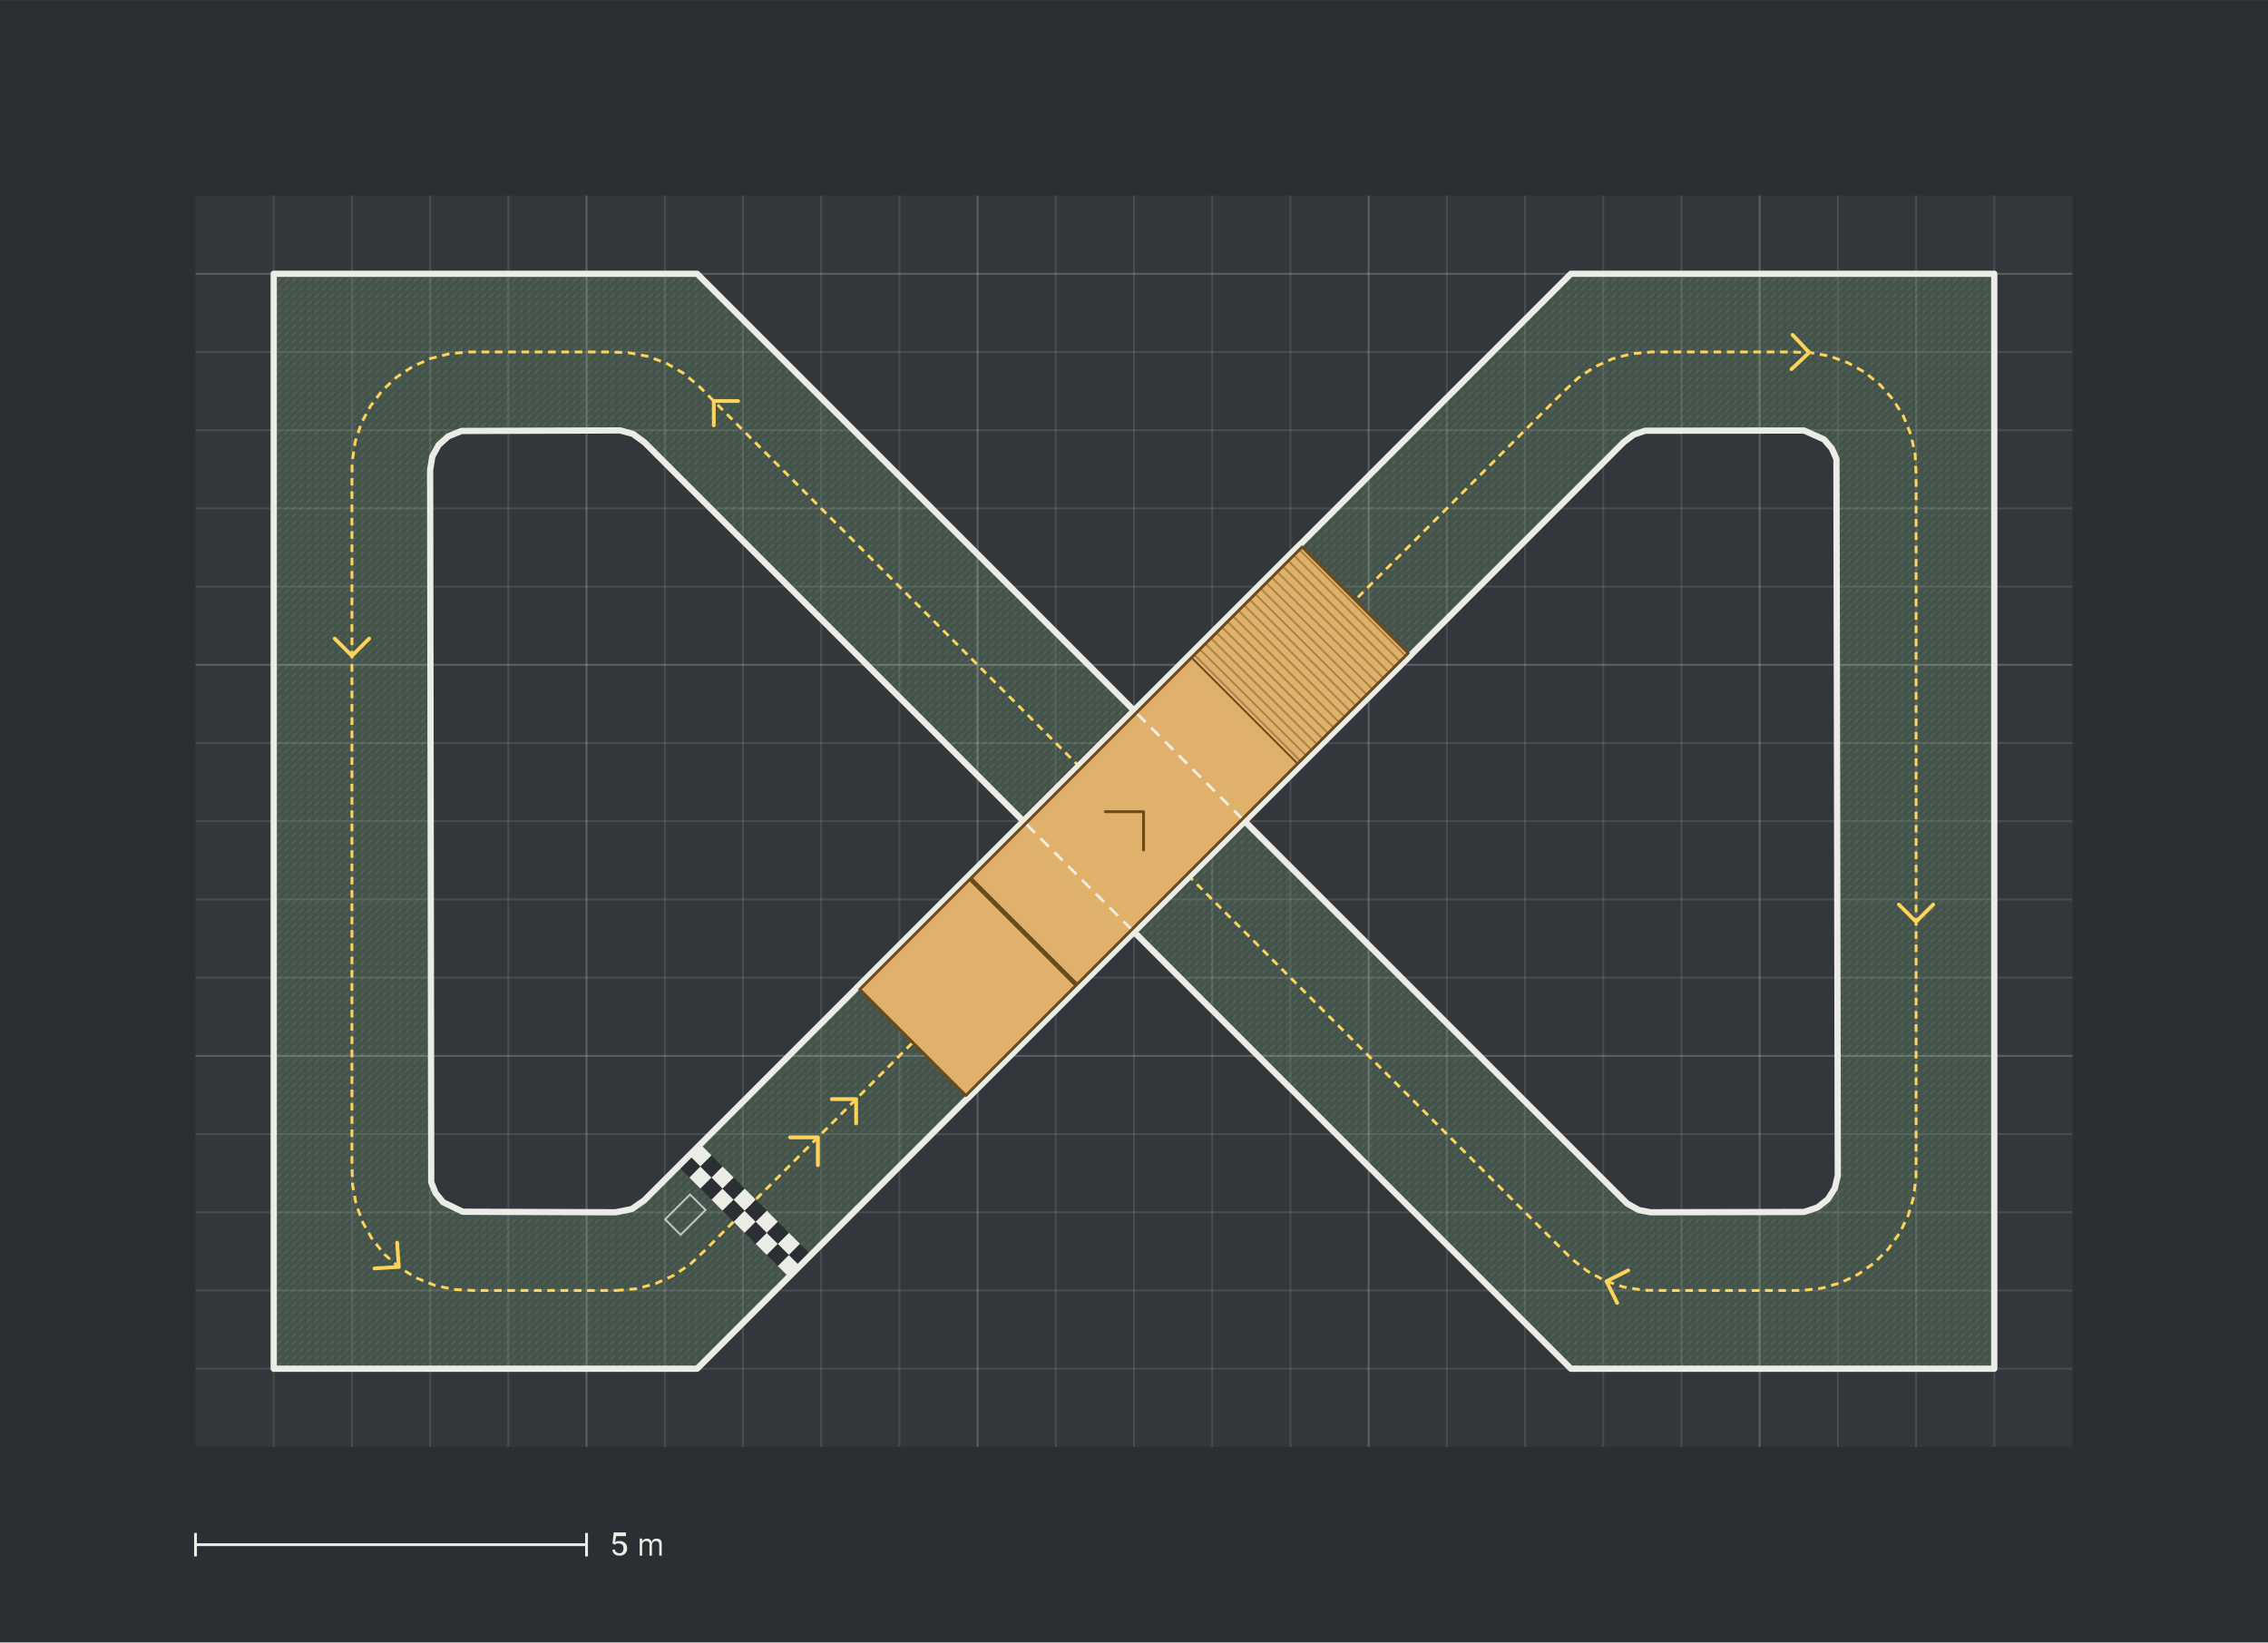
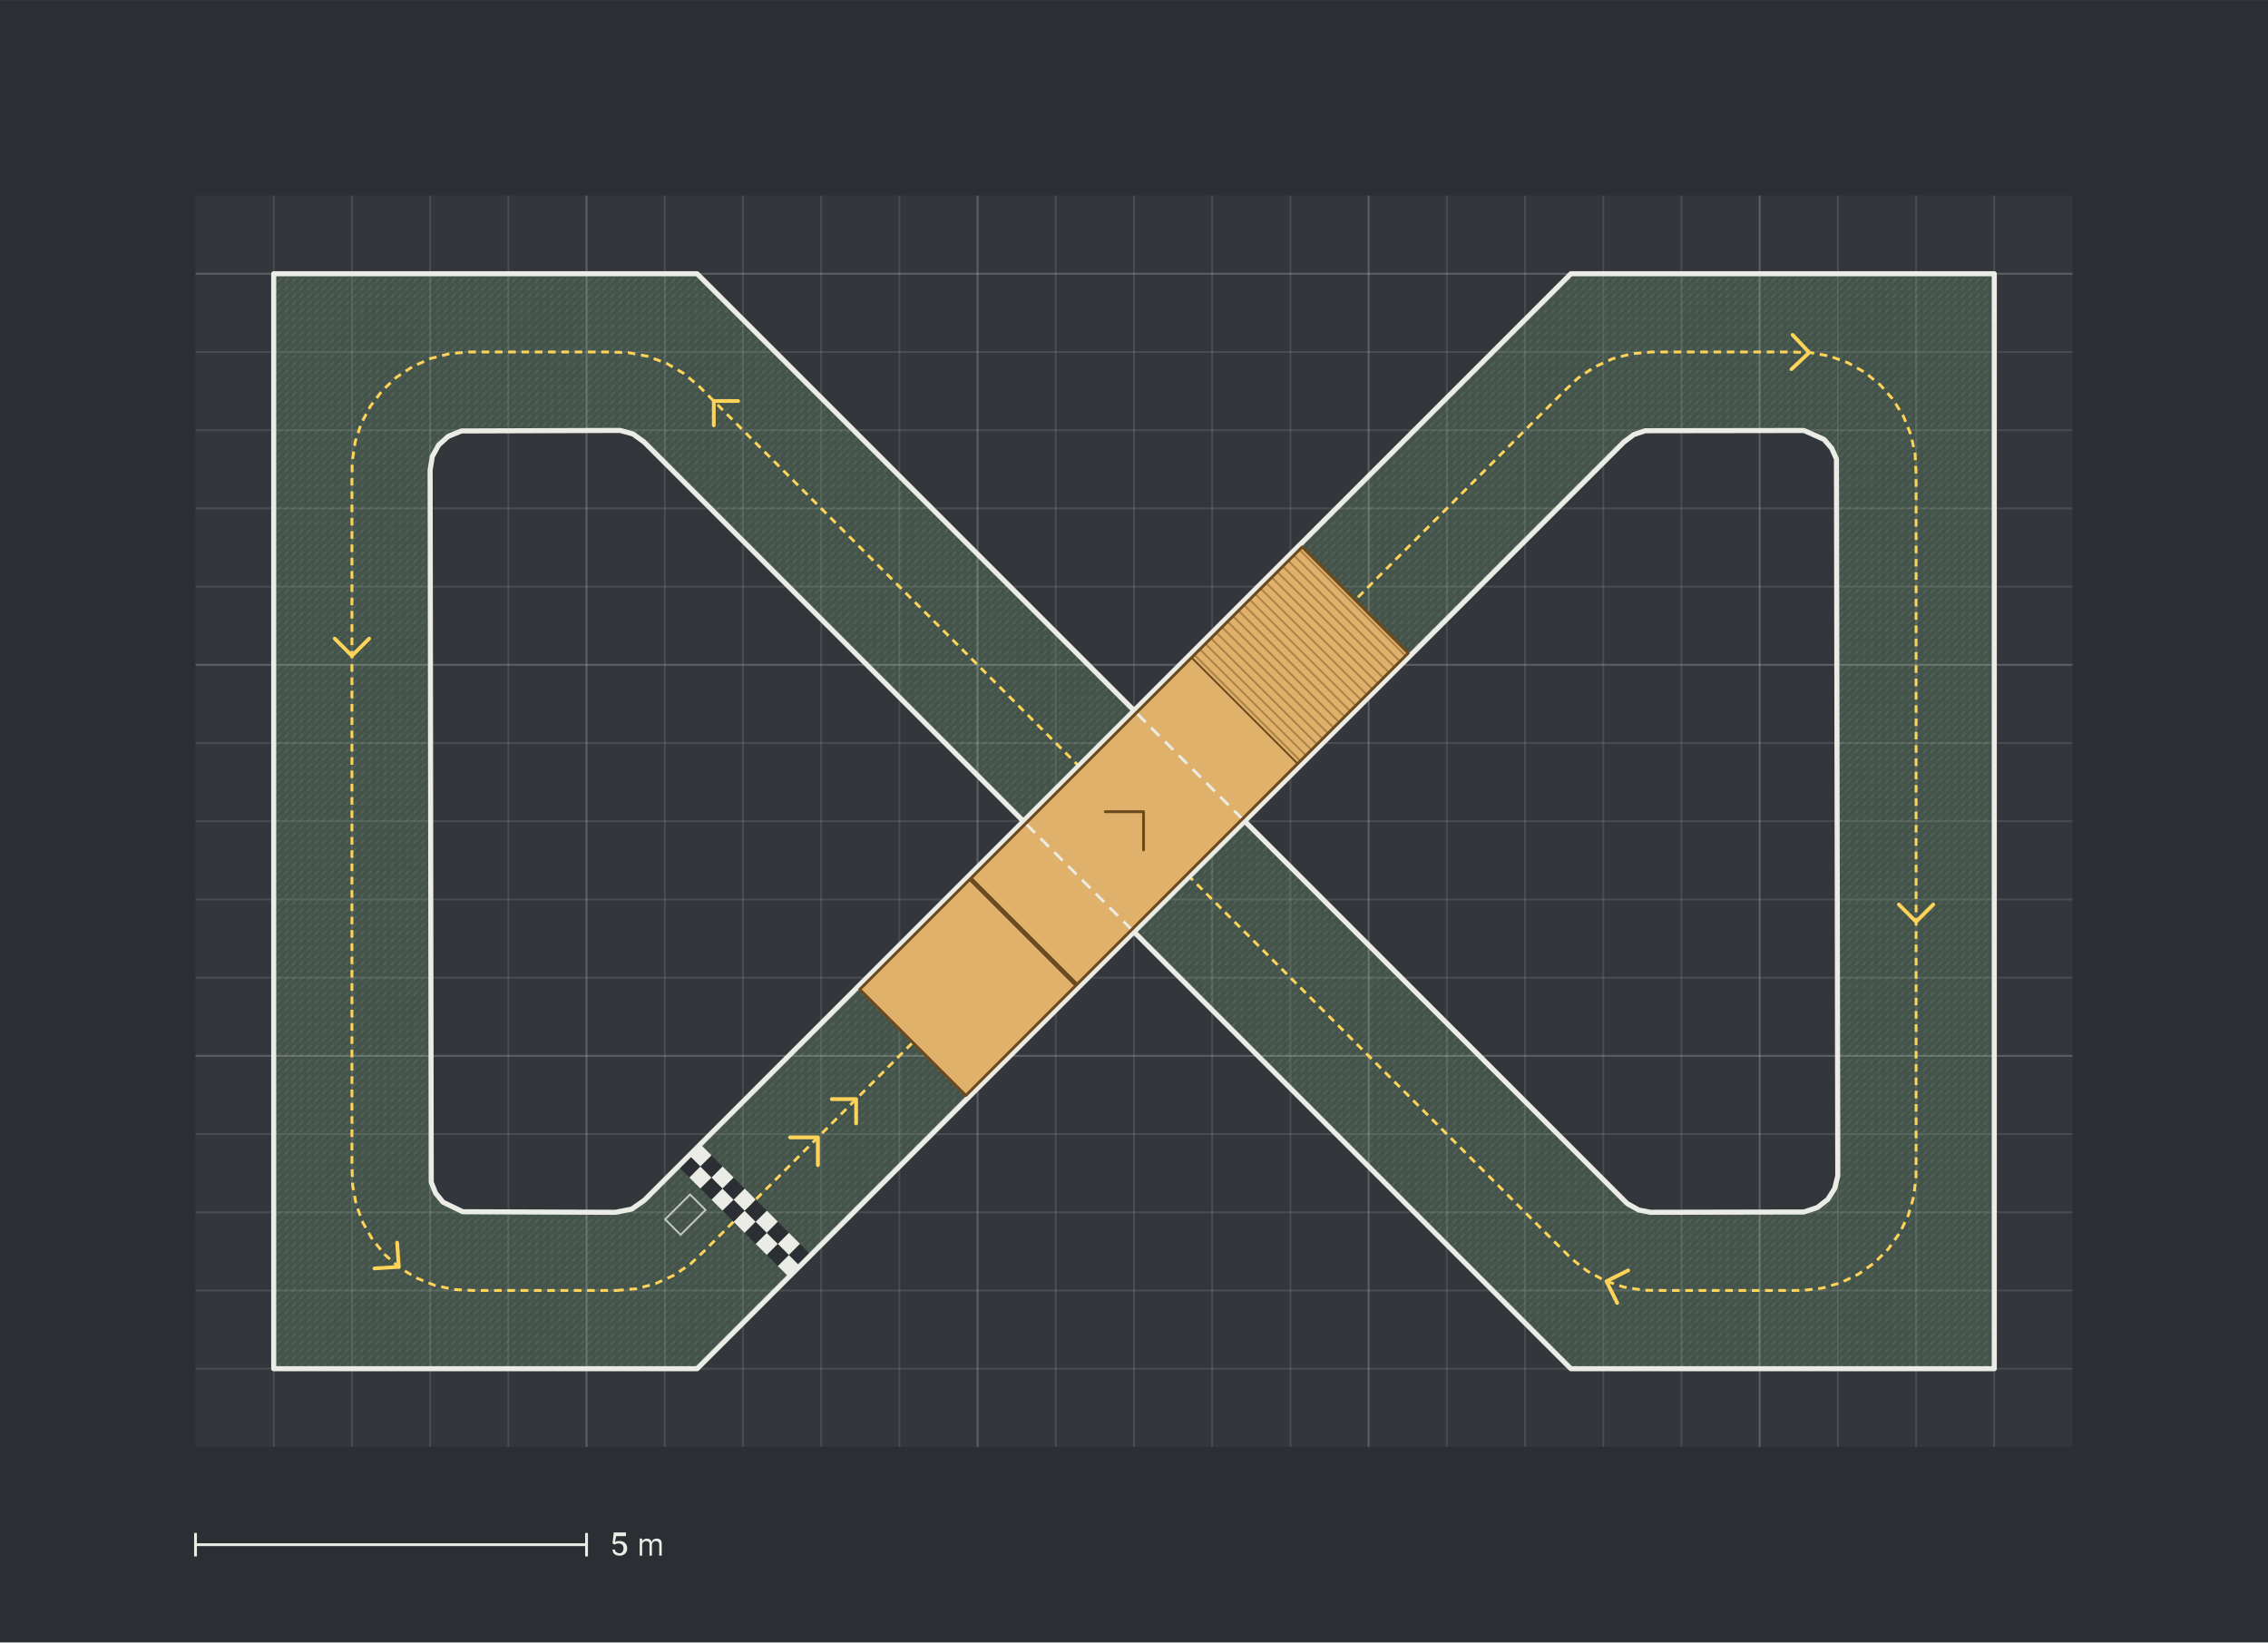
<svg xmlns="http://www.w3.org/2000/svg" width="1200" height="869" viewBox="-14.5 -10.5 29 21">
  <rect class="p-floor" x="-14.5" y="-10.5" width="29" height="21" fill="#2b2e32" />
  <defs>
    <pattern id="plan-carpet-tex" patternUnits="userSpaceOnUse" width="0.097" height="0.097">
      <path d="M0 0.097 L0.048 0.048" stroke="#ecece6" stroke-opacity="0.07" stroke-width="0.021" />
      <path d="M0.048 0.097 L0.097 0.048" stroke="#2b2e32" stroke-opacity="0.16" stroke-width="0.021" />
      <path d="M0 0.048 L0.048 0" stroke="#2b2e32" stroke-opacity="0.12" stroke-width="0.017" />
    </pattern>
    <pattern id="plan-hatch" patternUnits="userSpaceOnUse" width="0.25" height="0.25" patternTransform="rotate(45)">
      <path d="M0 0 L0 0.25" stroke="#2b2e32" stroke-opacity="0.45" stroke-width="0.04" />
    </pattern>
  </defs>
  <rect class="p-area" x="-12" y="-8" width="24" height="16" fill="#33373c" />
  <path class="p-carpet" d="M-6.621 7 L-5.586 7 L6.319 -4.898 L6.454 -4.971 L6.604 -5 L8.517 -5 L8.74 -4.938 L8.903 -4.797 L8.978 -4.648 L9 -4.492 L8.986 4.616 L8.93 4.755 L8.835 4.871 L8.583 4.993 L6.57 4.997 L6.407 4.952 L6.262 4.847 L-5.586 -7 L-11 -7 L-11 7 Z M-6.63 5 L-6.422 4.959 L-6.262 4.847 L5.586 -7 L11 -7 L11 7 L5.586 7 L-6.262 -4.847 L-6.407 -4.952 L-6.57 -4.997 L-8.6 -4.99 L-8.769 -4.921 L-8.892 -4.81 L-8.972 -4.664 L-9 -4.492 L-8.986 4.616 L-8.93 4.755 L-8.835 4.871 L-8.583 4.993 Z" fill="#46564c" fill-rule="evenodd" />
  <path class="p-carpet-tex" d="M-6.621 7 L-5.586 7 L6.319 -4.898 L6.454 -4.971 L6.604 -5 L8.517 -5 L8.74 -4.938 L8.903 -4.797 L8.978 -4.648 L9 -4.492 L8.986 4.616 L8.93 4.755 L8.835 4.871 L8.583 4.993 L6.57 4.997 L6.407 4.952 L6.262 4.847 L-5.586 -7 L-11 -7 L-11 7 Z M-6.63 5 L-6.422 4.959 L-6.262 4.847 L5.586 -7 L11 -7 L11 7 L5.586 7 L-6.262 -4.847 L-6.407 -4.952 L-6.57 -4.997 L-8.6 -4.99 L-8.769 -4.921 L-8.892 -4.81 L-8.972 -4.664 L-9 -4.492 L-8.986 4.616 L-8.93 4.755 L-8.835 4.871 L-8.583 4.993 Z" fill="url(#plan-carpet-tex)" fill-rule="evenodd" />
  <path class="p-crossing-carpet" d="M0 1.442 L1.442 0 L0 -1.442 L-1.442 0 Z" fill="#46564c" />
  <path class="p-crossing-carpet-tex" d="M0 1.442 L1.442 0 L0 -1.442 L-1.442 0 Z" fill="url(#plan-carpet-tex)" />
  <path class="p-grid" d="M-11 -8 V8" stroke="#ffffff1a" stroke-width="0.024" />
  <path class="p-grid" d="M-10 -8 V8" stroke="#ffffff1a" stroke-width="0.024" />
  <path class="p-grid" d="M-9 -8 V8" stroke="#ffffff1a" stroke-width="0.024" />
  <path class="p-grid" d="M-8 -8 V8" stroke="#ffffff1a" stroke-width="0.024" />
  <path class="p-grid" d="M-6 -8 V8" stroke="#ffffff1a" stroke-width="0.024" />
  <path class="p-grid" d="M-5 -8 V8" stroke="#ffffff1a" stroke-width="0.024" />
  <path class="p-grid" d="M-4 -8 V8" stroke="#ffffff1a" stroke-width="0.024" />
  <path class="p-grid" d="M-3 -8 V8" stroke="#ffffff1a" stroke-width="0.024" />
  <path class="p-grid" d="M-1 -8 V8" stroke="#ffffff1a" stroke-width="0.024" />
  <path class="p-grid" d="M0 -8 V8" stroke="#ffffff1a" stroke-width="0.024" />
  <path class="p-grid" d="M1 -8 V8" stroke="#ffffff1a" stroke-width="0.024" />
  <path class="p-grid" d="M2 -8 V8" stroke="#ffffff1a" stroke-width="0.024" />
  <path class="p-grid" d="M4 -8 V8" stroke="#ffffff1a" stroke-width="0.024" />
  <path class="p-grid" d="M5 -8 V8" stroke="#ffffff1a" stroke-width="0.024" />
  <path class="p-grid" d="M6 -8 V8" stroke="#ffffff1a" stroke-width="0.024" />
  <path class="p-grid" d="M7 -8 V8" stroke="#ffffff1a" stroke-width="0.024" />
  <path class="p-grid" d="M9 -8 V8" stroke="#ffffff1a" stroke-width="0.024" />
  <path class="p-grid" d="M10 -8 V8" stroke="#ffffff1a" stroke-width="0.024" />
  <path class="p-grid" d="M11 -8 V8" stroke="#ffffff1a" stroke-width="0.024" />
  <path class="p-grid" d="M-12 7 H12" stroke="#ffffff1a" stroke-width="0.024" />
  <path class="p-grid" d="M-12 6 H12" stroke="#ffffff1a" stroke-width="0.024" />
  <path class="p-grid" d="M-12 5 H12" stroke="#ffffff1a" stroke-width="0.024" />
  <path class="p-grid" d="M-12 4 H12" stroke="#ffffff1a" stroke-width="0.024" />
  <path class="p-grid" d="M-12 2 H12" stroke="#ffffff1a" stroke-width="0.024" />
  <path class="p-grid" d="M-12 1 H12" stroke="#ffffff1a" stroke-width="0.024" />
  <path class="p-grid" d="M-12 0 H12" stroke="#ffffff1a" stroke-width="0.024" />
  <path class="p-grid" d="M-12 -1 H12" stroke="#ffffff1a" stroke-width="0.024" />
  <path class="p-grid" d="M-12 -3 H12" stroke="#ffffff1a" stroke-width="0.024" />
  <path class="p-grid" d="M-12 -4 H12" stroke="#ffffff1a" stroke-width="0.024" />
  <path class="p-grid" d="M-12 -5 H12" stroke="#ffffff1a" stroke-width="0.024" />
  <path class="p-grid" d="M-12 -6 H12" stroke="#ffffff1a" stroke-width="0.024" />
  <path class="p-grid-major" d="M-7 -8 V8" stroke="#ffffff33" stroke-width="0.024" />
  <path class="p-grid-major" d="M-2 -8 V8" stroke="#ffffff33" stroke-width="0.024" />
  <path class="p-grid-major" d="M3 -8 V8" stroke="#ffffff33" stroke-width="0.024" />
  <path class="p-grid-major" d="M8 -8 V8" stroke="#ffffff33" stroke-width="0.024" />
  <path class="p-grid-major" d="M-12 3 H12" stroke="#ffffff33" stroke-width="0.024" />
  <path class="p-grid-major" d="M-12 -2 H12" stroke="#ffffff33" stroke-width="0.024" />
  <path class="p-grid-major" d="M-12 -7 H12" stroke="#ffffff33" stroke-width="0.024" />
  <path class="p-line" d="M-6.621 6 L-6.366 5.978 L-6.119 5.913 L-5.886 5.807 L-5.675 5.664 L-5.49 5.49 L-5.313 5.313 L-5.136 5.136 L-4.959 4.959 L-4.781 4.781 L-4.604 4.604 L-4.427 4.427 L-4.25 4.25 L-4.073 4.073 L-3.896 3.896 L-3.719 3.719 L-3.542 3.542 L-3.365 3.365 L-3.188 3.188 L-3.011 3.011 L-2.833 2.833 L-2.656 2.656 L-2.479 2.479 L-2.302 2.302 L-2.125 2.125 L-1.948 1.948 L-1.771 1.771 L-1.594 1.594 L-1.417 1.417 L-1.24 1.24 L-1.063 1.063 L-0.885 0.885 L-0.708 0.708 L-0.531 0.531 L-0.354 0.354 L-0.177 0.177 L0 0 L0.177 -0.177 L0.354 -0.354 L0.531 -0.531 L0.708 -0.708 L0.885 -0.885 L1.063 -1.063 L1.24 -1.24 L1.417 -1.417 L1.594 -1.594 L1.771 -1.771 L1.948 -1.948 L2.125 -2.125 L2.302 -2.302 L2.479 -2.479 L2.656 -2.656 L2.833 -2.833 L3.011 -3.011 L3.188 -3.188 L3.365 -3.365 L3.542 -3.542 L3.719 -3.719 L3.896 -3.896 L4.073 -4.073 L4.25 -4.25 L4.427 -4.427 L4.604 -4.604 L4.781 -4.781 L4.959 -4.959 L5.136 -5.136 L5.313 -5.313 L5.49 -5.49 L5.675 -5.664 L5.886 -5.807 L6.119 -5.913 L6.366 -5.978 L6.621 -6 L6.875 -6 L7.129 -6 L7.383 -6 L7.637 -6 L7.891 -6 L8.145 -6 L8.398 -6 L8.65 -5.992 L8.896 -5.947 L9.131 -5.861 L9.349 -5.737 L9.543 -5.578 L9.708 -5.39 L9.839 -5.177 L9.933 -4.944 L9.987 -4.7 L10 -4.45 L10 -4.2 L10 -3.95 L10 -3.7 L10 -3.45 L10 -3.2 L10 -2.95 L10 -2.7 L10 -2.45 L10 -2.2 L10 -1.95 L10 -1.7 L10 -1.45 L10 -1.2 L10 -0.95 L10 -0.7 L10 -0.45 L10 -0.2 L10 0.05 L10 0.3 L10 0.55 L10 0.8 L10 1.05 L10 1.3 L10 1.55 L10 1.8 L10 2.05 L10 2.3 L10 2.55 L10 2.8 L10 3.05 L10 3.3 L10 3.55 L10 3.8 L10 4.05 L10 4.3 L9.999 4.55 L9.97 4.799 L9.9 5.039 L9.791 5.264 L9.645 5.468 L9.468 5.645 L9.264 5.791 L9.039 5.9 L8.799 5.97 L8.55 5.999 L8.297 6 L8.043 6 L7.789 6 L7.535 6 L7.281 6 L7.028 6 L6.774 6 L6.519 5.997 L6.266 5.957 L6.024 5.876 L5.799 5.754 L5.597 5.596 L5.419 5.419 L5.242 5.242 L5.065 5.065 L4.888 4.888 L4.711 4.711 L4.534 4.534 L4.356 4.356 L4.179 4.179 L4.002 4.002 L3.825 3.825 L3.648 3.648 L3.471 3.471 L3.294 3.294 L3.117 3.117 L2.94 2.94 L2.763 2.763 L2.586 2.586 L2.408 2.408 L2.231 2.231 L2.054 2.054 L1.877 1.877 L1.7 1.7 L1.523 1.523 L1.346 1.346 L1.169 1.169 L0.992 0.992 L0.815 0.815 L0.638 0.638 L0.46 0.46 L0.283 0.283 L0.106 0.106 L-0.071 -0.071 L-0.248 -0.248 L-0.425 -0.425 L-0.602 -0.602 L-0.779 -0.779 L-0.956 -0.956 L-1.133 -1.133 L-1.31 -1.31 L-1.488 -1.488 L-1.665 -1.665 L-1.842 -1.842 L-2.019 -2.019 L-2.196 -2.196 L-2.373 -2.373 L-2.55 -2.55 L-2.727 -2.727 L-2.904 -2.904 L-3.081 -3.081 L-3.258 -3.258 L-3.436 -3.436 L-3.613 -3.613 L-3.79 -3.79 L-3.967 -3.967 L-4.144 -4.144 L-4.321 -4.321 L-4.498 -4.498 L-4.675 -4.675 L-4.852 -4.852 L-5.029 -5.029 L-5.206 -5.206 L-5.384 -5.384 L-5.561 -5.561 L-5.756 -5.725 L-5.977 -5.855 L-6.217 -5.944 L-6.468 -5.992 L-6.723 -6 L-6.977 -6 L-7.231 -6 L-7.484 -6 L-7.738 -6 L-7.992 -6 L-8.246 -6 L-8.5 -6 L-8.749 -5.979 L-8.992 -5.917 L-9.221 -5.815 L-9.43 -5.677 L-9.612 -5.506 L-9.764 -5.307 L-9.881 -5.086 L-9.959 -4.848 L-9.997 -4.6 L-10 -4.35 L-10 -4.1 L-10 -3.85 L-10 -3.6 L-10 -3.35 L-10 -3.1 L-10 -2.85 L-10 -2.6 L-10 -2.35 L-10 -2.1 L-10 -1.85 L-10 -1.6 L-10 -1.35 L-10 -1.1 L-10 -0.85 L-10 -0.6 L-10 -0.35 L-10 -0.1 L-10 0.15 L-10 0.4 L-10 0.65 L-10 0.9 L-10 1.15 L-10 1.4 L-10 1.65 L-10 1.9 L-10 2.15 L-10 2.4 L-10 2.65 L-10 2.9 L-10 3.15 L-10 3.4 L-10 3.65 L-10 3.9 L-10 4.15 L-10 4.4 L-9.992 4.65 L-9.947 4.896 L-9.861 5.131 L-9.737 5.349 L-9.578 5.543 L-9.39 5.708 L-9.177 5.839 L-8.944 5.933 L-8.7 5.987 L-8.449 6 L-8.195 6 L-7.941 6 L-7.688 6 L-7.434 6 L-7.18 6 L-6.926 6 L-6.672 6 Z" fill="none" stroke="#fdd459" stroke-width="0.036" stroke-dasharray="0.097 0.073" stroke-linejoin="round" />
  <path class="p-arrow" d="M-3.553 3.864 L-3.553 3.553 L-3.864 3.553" fill="none" stroke="#fdd459" stroke-width="0.048" stroke-linecap="round" stroke-linejoin="round" />
  <path class="p-arrow" d="M2.114 -1.803 L2.114 -2.114 L1.803 -2.114" fill="none" stroke="#fdd459" stroke-width="0.048" stroke-linecap="round" stroke-linejoin="round" />
  <path class="p-arrow" d="M8.407 -5.78 L8.634 -5.993 L8.421 -6.219" fill="none" stroke="#fdd459" stroke-width="0.048" stroke-linecap="round" stroke-linejoin="round" />
  <path class="p-arrow" d="M9.78 1.065 L10 1.285 L10.22 1.065" fill="none" stroke="#fdd459" stroke-width="0.048" stroke-linecap="round" stroke-linejoin="round" />
  <path class="p-arrow" d="M6.319 5.743 L6.041 5.882 L6.179 6.16" fill="none" stroke="#fdd459" stroke-width="0.048" stroke-linecap="round" stroke-linejoin="round" />
  <path class="p-arrow" d="M0.605 0.294 L0.294 0.294 L0.294 0.605" fill="none" stroke="#fdd459" stroke-width="0.048" stroke-linecap="round" stroke-linejoin="round" />
  <path class="p-arrow" d="M-5.062 -5.373 L-5.373 -5.373 L-5.373 -5.062" fill="none" stroke="#fdd459" stroke-width="0.048" stroke-linecap="round" stroke-linejoin="round" />
  <path class="p-arrow" d="M-10.22 -2.335 L-10 -2.115 L-9.78 -2.335" fill="none" stroke="#fdd459" stroke-width="0.048" stroke-linecap="round" stroke-linejoin="round" />
  <path class="p-arrow" d="M-9.712 5.718 L-9.401 5.698 L-9.422 5.388" fill="none" stroke="#fdd459" stroke-width="0.048" stroke-linecap="round" stroke-linejoin="round" />
  <g class="p-start">
    <path class="p-start-a" d="M-4.413 5.828 L-4.272 5.686 L-4.413 5.545 L-4.555 5.686 Z" fill="#ecece6" />
    <path class="p-start-b" d="M-4.555 5.686 L-4.413 5.545 L-4.555 5.403 L-4.696 5.545 Z" fill="#2b2e32" />
    <path class="p-start-a" d="M-4.696 5.545 L-4.555 5.403 L-4.696 5.262 L-4.838 5.403 Z" fill="#ecece6" />
    <path class="p-start-b" d="M-4.838 5.403 L-4.696 5.262 L-4.838 5.12 L-4.979 5.262 Z" fill="#2b2e32" />
    <path class="p-start-a" d="M-4.979 5.262 L-4.838 5.12 L-4.979 4.979 L-5.12 5.12 Z" fill="#ecece6" />
    <path class="p-start-b" d="M-5.12 5.12 L-4.979 4.979 L-5.12 4.838 L-5.262 4.979 Z" fill="#2b2e32" />
    <path class="p-start-a" d="M-5.262 4.979 L-5.12 4.838 L-5.262 4.696 L-5.403 4.838 Z" fill="#ecece6" />
    <path class="p-start-b" d="M-5.403 4.838 L-5.262 4.696 L-5.403 4.555 L-5.545 4.696 Z" fill="#2b2e32" />
    <path class="p-start-a" d="M-5.545 4.696 L-5.403 4.555 L-5.545 4.413 L-5.686 4.555 Z" fill="#ecece6" />
    <path class="p-start-b" d="M-5.686 4.555 L-5.545 4.413 L-5.686 4.272 L-5.828 4.413 Z" fill="#2b2e32" />
    <path class="p-start-b" d="M-4.272 5.686 L-4.13 5.545 L-4.272 5.403 L-4.413 5.545 Z" fill="#2b2e32" />
    <path class="p-start-a" d="M-4.413 5.545 L-4.272 5.403 L-4.413 5.262 L-4.555 5.403 Z" fill="#ecece6" />
    <path class="p-start-b" d="M-4.555 5.403 L-4.413 5.262 L-4.555 5.12 L-4.696 5.262 Z" fill="#2b2e32" />
    <path class="p-start-a" d="M-4.696 5.262 L-4.555 5.12 L-4.696 4.979 L-4.838 5.12 Z" fill="#ecece6" />
    <path class="p-start-b" d="M-4.838 5.12 L-4.696 4.979 L-4.838 4.838 L-4.979 4.979 Z" fill="#2b2e32" />
    <path class="p-start-a" d="M-4.979 4.979 L-4.838 4.838 L-4.979 4.696 L-5.12 4.838 Z" fill="#ecece6" />
    <path class="p-start-b" d="M-5.12 4.838 L-4.979 4.696 L-5.12 4.555 L-5.262 4.696 Z" fill="#2b2e32" />
    <path class="p-start-a" d="M-5.262 4.696 L-5.12 4.555 L-5.262 4.413 L-5.403 4.555 Z" fill="#ecece6" />
    <path class="p-start-b" d="M-5.403 4.555 L-5.262 4.413 L-5.403 4.272 L-5.545 4.413 Z" fill="#2b2e32" />
    <path class="p-start-a" d="M-5.545 4.413 L-5.403 4.272 L-5.545 4.13 L-5.686 4.272 Z" fill="#ecece6" />
    <rect class="p-gridbox" transform="translate(-5.737 5.03) rotate(-45)" x="-0.225" y="-0.14" width="0.45" height="0.28" fill="none" stroke="#ecece6" stroke-opacity="0.75" stroke-width="0.024" />
    <path class="p-start-dir" d="M-4.042 4.396 L-4.042 4.042 L-4.396 4.042" fill="none" stroke="#fdd459" stroke-width="0.05" stroke-linecap="round" stroke-linejoin="round" />
  </g>
-   <path class="p-pipe" d="M-6.621 7 L-5.586 7 L6.262 -4.847 L6.391 -4.944 L6.536 -4.993 L8.567 -4.996 L8.823 -4.882 L8.921 -4.769 L8.982 -4.632 L8.999 4.533 L8.96 4.695 L8.871 4.835 L8.74 4.938 L8.567 4.996 L6.604 5 L6.454 4.971 L6.306 4.888 L-5.586 -7 L-11 -7 L-11 7 L-6.672 7 Z" fill="none" stroke="#ecece6" stroke-width="0.08" stroke-linejoin="round" stroke-linecap="round" />
-   <path class="p-pipe" d="M-6.63 5 L-6.422 4.959 L-6.262 4.847 L5.586 -7 L11 -7 L11 7 L5.586 7 L-6.262 -4.847 L-6.407 -4.952 L-6.57 -4.997 L-8.6 -4.99 L-8.769 -4.921 L-8.892 -4.81 L-8.972 -4.664 L-9 -4.492 L-8.986 4.616 L-8.93 4.755 L-8.835 4.871 L-8.583 4.993 L-6.672 5 Z" fill="none" stroke="#ecece6" stroke-width="0.08" stroke-linejoin="round" stroke-linecap="round" />
+   <path class="p-pipe" d="M-6.621 7 L-5.586 7 L6.262 -4.847 L6.391 -4.944 L6.536 -4.993 L8.567 -4.996 L8.823 -4.882 L8.921 -4.769 L8.982 -4.632 L8.999 4.533 L8.96 4.695 L8.871 4.835 L8.74 4.938 L8.567 4.996 L6.604 5 L6.454 4.971 L6.306 4.888 L-5.586 -7 L-11 -7 L-11 7 L-6.672 7 Z" fill="none" stroke="#ecece6" stroke-width="0.065" stroke-linejoin="round" stroke-linecap="round" />
+   <path class="p-pipe" d="M-6.63 5 L-6.422 4.959 L-6.262 4.847 L5.586 -7 L11 -7 L11 7 L5.586 7 L-6.262 -4.847 L-6.407 -4.952 L-6.57 -4.997 L-8.6 -4.99 L-8.769 -4.921 L-8.892 -4.81 L-8.972 -4.664 L-9 -4.492 L-8.986 4.616 L-8.93 4.755 L-8.835 4.871 L-8.583 4.993 L-6.672 5 Z" fill="none" stroke="#ecece6" stroke-width="0.065" stroke-linejoin="round" stroke-linecap="round" />
  <g class="p-crossing" data-bridge="crossover" data-over="first">
    <g class="p-jump" data-type="crossover">
      <path class="p-jump-body" d="M-2.15 3.507 L3.507 -2.15 L2.15 -3.507 L-3.507 2.15 Z" fill="#e0b16a" stroke="#6b4a1f" stroke-width="0.024" stroke-linejoin="round" />
      <path class="p-jump-hatch" d="M2.128 -0.771 L0.771 -2.128 M2.199 -0.841 L0.841 -2.199 M2.27 -0.912 L0.912 -2.27 M2.341 -0.983 L0.983 -2.341 M2.411 -1.054 L1.054 -2.411 M2.482 -1.124 L1.124 -2.482 M2.553 -1.195 L1.195 -2.553 M2.623 -1.266 L1.266 -2.623 M2.694 -1.336 L1.336 -2.694 M2.765 -1.407 L1.407 -2.765 M2.835 -1.478 L1.478 -2.835 M2.906 -1.549 L1.549 -2.906 M2.977 -1.619 L1.619 -2.977 M3.048 -1.69 L1.69 -3.048 M3.118 -1.761 L1.761 -3.118 M3.189 -1.831 L1.831 -3.189 M3.26 -1.902 L1.902 -3.26 M3.33 -1.973 L1.973 -3.33 M3.401 -2.044 L2.044 -3.401 M3.472 -2.114 L2.114 -3.472" stroke="#6b4a1f" stroke-opacity="0.45" stroke-width="0.024" fill="none" />
      <path class="p-jump-edge" d="M2.093 -0.735 L0.735 -2.093" stroke="#6b4a1f" stroke-width="0.024" fill="none" />
      <path class="p-jump-takeoff" d="M-0.735 2.093 L-2.093 0.735" stroke="#6b4a1f" stroke-width="0.06" stroke-linecap="butt" fill="none" />
      <path class="p-jump-dir" d="M0.122 0.367 L0.122 -0.122 L-0.367 -0.122" stroke="#6b4a1f" stroke-width="0.036" stroke-linecap="round" stroke-linejoin="round" fill="none" />
    </g>
    <path class="p-under" d="M1.386 -0.029 L0.029 -1.386 M-0.029 1.386 L-1.386 0.029" fill="none" stroke="#ecece6" stroke-width="0.036" stroke-dasharray="0.15 0.1" stroke-linecap="butt" />
-     <path class="p-over" d="M-2.122 3.535 L3.535 -2.122 M-3.535 2.122 L2.122 -3.535" fill="none" stroke="#ecece6" stroke-width="0.08" stroke-linecap="round" />
+     <path class="p-over" d="M-2.127 3.53 L3.53 -2.127 M-3.53 2.127 L2.127 -3.53" fill="none" stroke="#ecece6" stroke-width="0.065" stroke-linecap="round" />
    <path class="p-bridge" d="M-2.15 3.507 L3.507 -2.15 L2.15 -3.507 L-3.507 2.15 Z" fill="none" stroke="#6b4a1f" stroke-width="0.036" stroke-linejoin="round" />
  </g>
  <g class="p-scale">
    <path d="M-12 9.25 H-7 M-12 9.1 V9.4 M-7 9.1 V9.4" stroke="#ecece6" stroke-width="0.036" fill="none" />
    <text x="-6.7" y="9.25" dy="0.35em" font-size="0.4" font-family="Inter, 'DejaVu Sans', sans-serif" fill="#ecece6">5 m</text>
  </g>
</svg>
